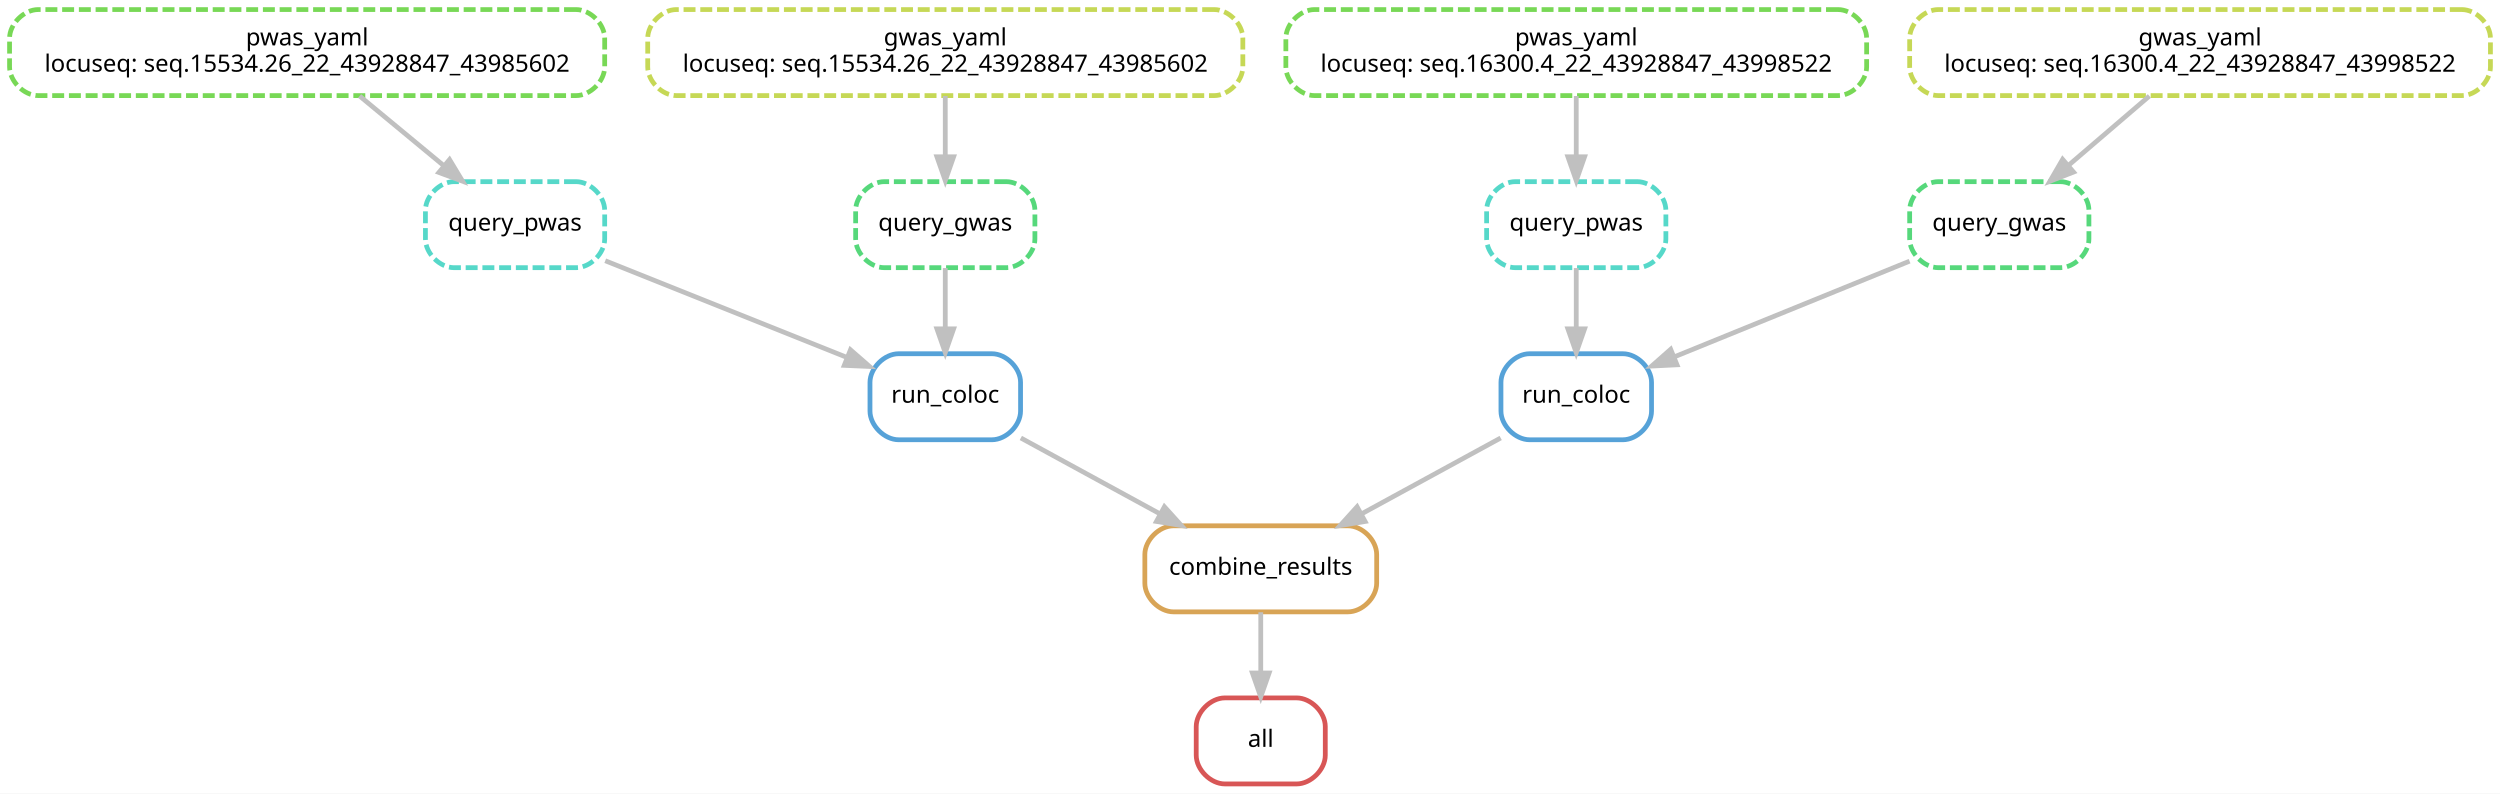
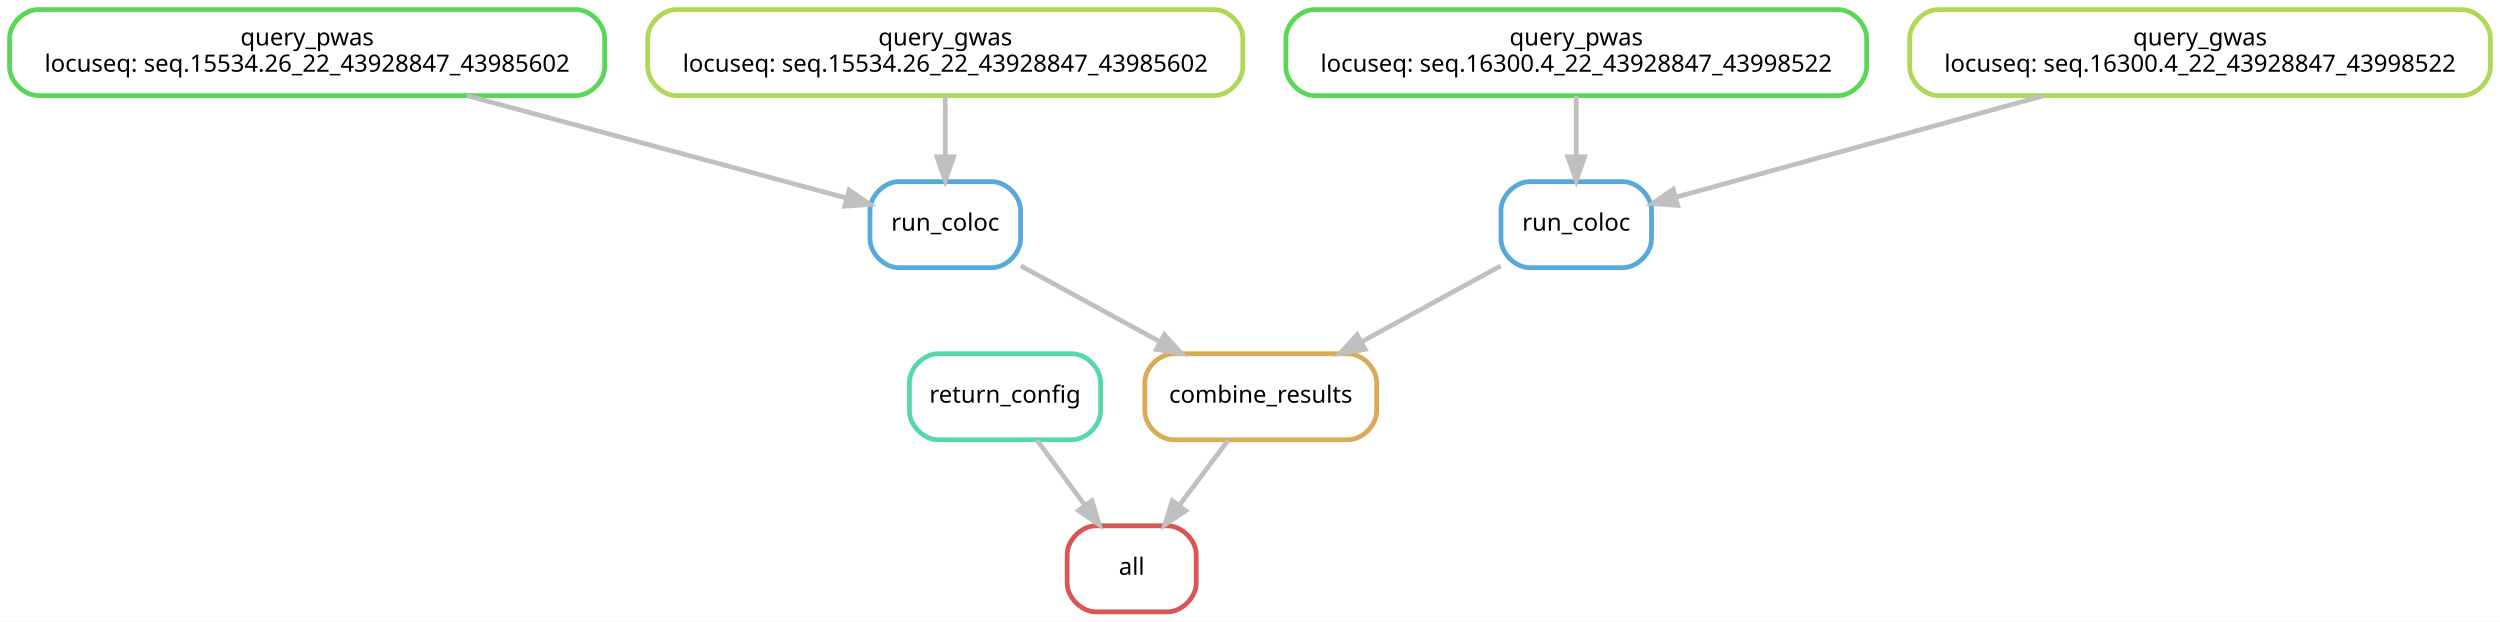
- <svg xmlns="http://www.w3.org/2000/svg" width="1046pt" height="332pt" viewBox="0.00 0.00 1046.00 332.00">
-   <g id="graph0" class="graph" transform="scale(1 1) rotate(0) translate(4 328)">
-     <polygon fill="#ffffff" stroke="transparent" points="-4,4 -4,-328 1042,-328 1042,4 -4,4" />
+ <svg xmlns="http://www.w3.org/2000/svg" width="1046pt" height="260pt" viewBox="0.00 0.00 1046.00 260.00">
+   <g id="graph0" class="graph" transform="scale(1 1) rotate(0) translate(4 256)">
+     <polygon fill="#ffffff" stroke="transparent" points="-4,4 -4,-256 1042,-256 1042,4 -4,4" />
    <g id="node1" class="node">
-       <path fill="none" stroke="#d85656" stroke-width="2" d="M538.5,-36C538.5,-36 508.5,-36 508.5,-36 502.5,-36 496.5,-30 496.5,-24 496.5,-24 496.5,-12 496.5,-12 496.5,-6 502.5,0 508.5,0 508.5,0 538.5,0 538.5,0 544.5,0 550.5,-6 550.5,-12 550.5,-12 550.5,-24 550.5,-24 550.5,-30 544.5,-36 538.5,-36" />
-       <text text-anchor="middle" x="523.5" y="-15.5" font-family="sans" font-size="10.00" fill="#000000">all</text>
+       <path fill="none" stroke="#d85656" stroke-width="2" d="M484.5,-36C484.5,-36 454.5,-36 454.5,-36 448.5,-36 442.5,-30 442.5,-24 442.5,-24 442.5,-12 442.5,-12 442.5,-6 448.5,0 454.5,0 454.5,0 484.5,0 484.5,0 490.5,0 496.5,-6 496.5,-12 496.5,-12 496.5,-24 496.5,-24 496.5,-30 490.5,-36 484.5,-36" />
+       <text text-anchor="middle" x="469.5" y="-15.5" font-family="sans" font-size="10.00" fill="#000000">all</text>
    </g>
    <g id="node2" class="node">
-       <path fill="none" stroke="#d8a456" stroke-width="2" d="M560,-108C560,-108 487,-108 487,-108 481,-108 475,-102 475,-96 475,-96 475,-84 475,-84 475,-78 481,-72 487,-72 487,-72 560,-72 560,-72 566,-72 572,-78 572,-84 572,-84 572,-96 572,-96 572,-102 566,-108 560,-108" />
+       <path fill="none" stroke="#56d8a9" stroke-width="2" d="M444.5,-108C444.5,-108 388.5,-108 388.5,-108 382.5,-108 376.5,-102 376.5,-96 376.5,-96 376.5,-84 376.5,-84 376.5,-78 382.5,-72 388.5,-72 388.5,-72 444.5,-72 444.5,-72 450.5,-72 456.5,-78 456.5,-84 456.5,-84 456.5,-96 456.5,-96 456.5,-102 450.5,-108 444.5,-108" />
+       <text text-anchor="middle" x="416.5" y="-87.5" font-family="sans" font-size="10.00" fill="#000000">return_config</text>
+     </g>
+     <g id="edge1" class="edge">
+       <path fill="none" stroke="#c0c0c0" stroke-width="2" d="M429.874,-71.831C435.916,-63.623 443.176,-53.761 449.822,-44.732" />
+       <polygon fill="#c0c0c0" stroke="#c0c0c0" stroke-width="2" points="452.836,-46.541 455.946,-36.413 447.199,-42.392 452.836,-46.541" />
+     </g>
+     <g id="node3" class="node">
+       <path fill="none" stroke="#d8ac56" stroke-width="2" d="M560,-108C560,-108 487,-108 487,-108 481,-108 475,-102 475,-96 475,-96 475,-84 475,-84 475,-78 481,-72 487,-72 487,-72 560,-72 560,-72 566,-72 572,-78 572,-84 572,-84 572,-96 572,-96 572,-102 566,-108 560,-108" />
      <text text-anchor="middle" x="523.5" y="-87.5" font-family="sans" font-size="10.00" fill="#000000">combine_results</text>
    </g>
-     <g id="edge1" class="edge">
-       <path fill="none" stroke="#c0c0c0" stroke-width="2" d="M523.5,-71.831C523.5,-64.131 523.5,-54.974 523.5,-46.417" />
-       <polygon fill="#c0c0c0" stroke="#c0c0c0" stroke-width="2" points="527,-46.413 523.5,-36.413 520,-46.413 527,-46.413" />
+     <g id="edge2" class="edge">
+       <path fill="none" stroke="#c0c0c0" stroke-width="2" d="M509.873,-71.831C503.654,-63.539 496.168,-53.557 489.34,-44.453" />
+       <polygon fill="#c0c0c0" stroke="#c0c0c0" stroke-width="2" points="492.11,-42.313 483.31,-36.413 486.51,-46.513 492.11,-42.313" />
    </g>
-     <g id="node3" class="node">
-       <path fill="none" stroke="#56a2d8" stroke-width="2" d="M411,-180C411,-180 372,-180 372,-180 366,-180 360,-174 360,-168 360,-168 360,-156 360,-156 360,-150 366,-144 372,-144 372,-144 411,-144 411,-144 417,-144 423,-150 423,-156 423,-156 423,-168 423,-168 423,-174 417,-180 411,-180" />
+     <g id="node4" class="node">
+       <path fill="none" stroke="#56a9d8" stroke-width="2" d="M411,-180C411,-180 372,-180 372,-180 366,-180 360,-174 360,-168 360,-168 360,-156 360,-156 360,-150 366,-144 372,-144 372,-144 411,-144 411,-144 417,-144 423,-150 423,-156 423,-156 423,-168 423,-168 423,-174 417,-180 411,-180" />
      <text text-anchor="middle" x="391.5" y="-159.5" font-family="sans" font-size="10.00" fill="#000000">run_coloc</text>
    </g>
-     <g id="edge2" class="edge">
+     <g id="edge3" class="edge">
      <path fill="none" stroke="#c0c0c0" stroke-width="2" d="M423.117,-144.754C440.553,-135.244 462.429,-123.311 481.306,-113.015" />
      <polygon fill="#c0c0c0" stroke="#c0c0c0" stroke-width="2" points="483.196,-115.971 490.299,-108.11 479.844,-109.826 483.196,-115.971" />
    </g>
-     <g id="node4" class="node">
-       <path fill="none" stroke="#56d8c9" stroke-width="2" stroke-dasharray="5,2" d="M237,-252C237,-252 186,-252 186,-252 180,-252 174,-246 174,-240 174,-240 174,-228 174,-228 174,-222 180,-216 186,-216 186,-216 237,-216 237,-216 243,-216 249,-222 249,-228 249,-228 249,-240 249,-240 249,-246 243,-252 237,-252" />
-       <text text-anchor="middle" x="211.5" y="-231.5" font-family="sans" font-size="10.00" fill="#000000">query_pwas</text>
+     <g id="node5" class="node">
+       <path fill="none" stroke="#59d856" stroke-width="2" d="M237,-252C237,-252 12,-252 12,-252 6,-252 0,-246 0,-240 0,-240 0,-228 0,-228 0,-222 6,-216 12,-216 12,-216 237,-216 237,-216 243,-216 249,-222 249,-228 249,-228 249,-240 249,-240 249,-246 243,-252 237,-252" />
+       <text text-anchor="middle" x="124.5" y="-237" font-family="sans" font-size="10.00" fill="#000000">query_pwas</text>
+       <text text-anchor="middle" x="124.5" y="-226" font-family="sans" font-size="10.00" fill="#000000">locuseq: seq.15534.26_22_43928847_43985602</text>
    </g>
-     <g id="edge4" class="edge">
-       <path fill="none" stroke="#c0c0c0" stroke-width="2" d="M249.234,-218.906C278.815,-207.074 319.924,-190.63 350.348,-178.461" />
-       <polygon fill="#c0c0c0" stroke="#c0c0c0" stroke-width="2" points="351.838,-181.635 359.823,-174.671 349.238,-175.135 351.838,-181.635" />
+     <g id="edge5" class="edge">
+       <path fill="none" stroke="#c0c0c0" stroke-width="2" d="M191.531,-215.924C241.441,-202.465 307.992,-184.519 350.306,-173.108" />
+       <polygon fill="#c0c0c0" stroke="#c0c0c0" stroke-width="2" points="351.251,-176.479 359.995,-170.496 349.428,-169.72 351.251,-176.479" />
    </g>
-     <g id="node5" class="node">
-       <path fill="none" stroke="#78d856" stroke-width="2" stroke-dasharray="5,2" d="M237,-324C237,-324 12,-324 12,-324 6,-324 0,-318 0,-312 0,-312 0,-300 0,-300 0,-294 6,-288 12,-288 12,-288 237,-288 237,-288 243,-288 249,-294 249,-300 249,-300 249,-312 249,-312 249,-318 243,-324 237,-324" />
-       <text text-anchor="middle" x="124.5" y="-309" font-family="sans" font-size="10.00" fill="#000000">pwas_yaml</text>
-       <text text-anchor="middle" x="124.5" y="-298" font-family="sans" font-size="10.00" fill="#000000">locuseq: seq.15534.26_22_43928847_43985602</text>
+     <g id="node6" class="node">
+       <path fill="none" stroke="#afd856" stroke-width="2" d="M504,-252C504,-252 279,-252 279,-252 273,-252 267,-246 267,-240 267,-240 267,-228 267,-228 267,-222 273,-216 279,-216 279,-216 504,-216 504,-216 510,-216 516,-222 516,-228 516,-228 516,-240 516,-240 516,-246 510,-252 504,-252" />
+       <text text-anchor="middle" x="391.5" y="-237" font-family="sans" font-size="10.00" fill="#000000">query_gwas</text>
+       <text text-anchor="middle" x="391.5" y="-226" font-family="sans" font-size="10.00" fill="#000000">locuseq: seq.15534.26_22_43928847_43985602</text>
    </g>
    <g id="edge6" class="edge">
-       <path fill="none" stroke="#c0c0c0" stroke-width="2" d="M146.454,-287.831C157.169,-278.963 170.219,-268.164 181.809,-258.572" />
-       <polygon fill="#c0c0c0" stroke="#c0c0c0" stroke-width="2" points="184.081,-261.235 189.553,-252.163 179.618,-255.842 184.081,-261.235" />
-     </g>
-     <g id="node6" class="node">
-       <path fill="none" stroke="#56d87b" stroke-width="2" stroke-dasharray="5,2" d="M417,-252C417,-252 366,-252 366,-252 360,-252 354,-246 354,-240 354,-240 354,-228 354,-228 354,-222 360,-216 366,-216 366,-216 417,-216 417,-216 423,-216 429,-222 429,-228 429,-228 429,-240 429,-240 429,-246 423,-252 417,-252" />
-       <text text-anchor="middle" x="391.5" y="-231.5" font-family="sans" font-size="10.00" fill="#000000">query_gwas</text>
-     </g>
-     <g id="edge5" class="edge">
      <path fill="none" stroke="#c0c0c0" stroke-width="2" d="M391.5,-215.831C391.5,-208.131 391.5,-198.974 391.5,-190.417" />
      <polygon fill="#c0c0c0" stroke="#c0c0c0" stroke-width="2" points="395,-190.413 391.5,-180.413 388,-190.413 395,-190.413" />
    </g>
    <g id="node7" class="node">
-       <path fill="none" stroke="#c6d856" stroke-width="2" stroke-dasharray="5,2" d="M504,-324C504,-324 279,-324 279,-324 273,-324 267,-318 267,-312 267,-312 267,-300 267,-300 267,-294 273,-288 279,-288 279,-288 504,-288 504,-288 510,-288 516,-294 516,-300 516,-300 516,-312 516,-312 516,-318 510,-324 504,-324" />
-       <text text-anchor="middle" x="391.5" y="-309" font-family="sans" font-size="10.00" fill="#000000">gwas_yaml</text>
-       <text text-anchor="middle" x="391.5" y="-298" font-family="sans" font-size="10.00" fill="#000000">locuseq: seq.15534.26_22_43928847_43985602</text>
-     </g>
-     <g id="edge7" class="edge">
-       <path fill="none" stroke="#c0c0c0" stroke-width="2" d="M391.5,-287.831C391.5,-280.131 391.5,-270.974 391.5,-262.417" />
-       <polygon fill="#c0c0c0" stroke="#c0c0c0" stroke-width="2" points="395,-262.413 391.5,-252.413 388,-262.413 395,-262.413" />
-     </g>
-     <g id="node8" class="node">
-       <path fill="none" stroke="#56a2d8" stroke-width="2" d="M675,-180C675,-180 636,-180 636,-180 630,-180 624,-174 624,-168 624,-168 624,-156 624,-156 624,-150 630,-144 636,-144 636,-144 675,-144 675,-144 681,-144 687,-150 687,-156 687,-156 687,-168 687,-168 687,-174 681,-180 675,-180" />
+       <path fill="none" stroke="#56a9d8" stroke-width="2" d="M675,-180C675,-180 636,-180 636,-180 630,-180 624,-174 624,-168 624,-168 624,-156 624,-156 624,-150 630,-144 636,-144 636,-144 675,-144 675,-144 681,-144 687,-150 687,-156 687,-156 687,-168 687,-168 687,-174 681,-180 675,-180" />
      <text text-anchor="middle" x="655.5" y="-159.5" font-family="sans" font-size="10.00" fill="#000000">run_coloc</text>
    </g>
-     <g id="edge3" class="edge">
+     <g id="edge4" class="edge">
      <path fill="none" stroke="#c0c0c0" stroke-width="2" d="M623.883,-144.754C606.447,-135.244 584.571,-123.311 565.694,-113.015" />
      <polygon fill="#c0c0c0" stroke="#c0c0c0" stroke-width="2" points="567.156,-109.826 556.701,-108.11 563.804,-115.971 567.156,-109.826" />
    </g>
-     <g id="node9" class="node">
-       <path fill="none" stroke="#56d8c9" stroke-width="2" stroke-dasharray="5,2" d="M681,-252C681,-252 630,-252 630,-252 624,-252 618,-246 618,-240 618,-240 618,-228 618,-228 618,-222 624,-216 630,-216 630,-216 681,-216 681,-216 687,-216 693,-222 693,-228 693,-228 693,-240 693,-240 693,-246 687,-252 681,-252" />
-       <text text-anchor="middle" x="655.5" y="-231.5" font-family="sans" font-size="10.00" fill="#000000">query_pwas</text>
+     <g id="node8" class="node">
+       <path fill="none" stroke="#59d856" stroke-width="2" d="M765,-252C765,-252 546,-252 546,-252 540,-252 534,-246 534,-240 534,-240 534,-228 534,-228 534,-222 540,-216 546,-216 546,-216 765,-216 765,-216 771,-216 777,-222 777,-228 777,-228 777,-240 777,-240 777,-246 771,-252 765,-252" />
+       <text text-anchor="middle" x="655.5" y="-237" font-family="sans" font-size="10.00" fill="#000000">query_pwas</text>
+       <text text-anchor="middle" x="655.5" y="-226" font-family="sans" font-size="10.00" fill="#000000">locuseq: seq.16300.4_22_43928847_43998522</text>
    </g>
-     <g id="edge8" class="edge">
+     <g id="edge7" class="edge">
      <path fill="none" stroke="#c0c0c0" stroke-width="2" d="M655.5,-215.831C655.5,-208.131 655.5,-198.974 655.5,-190.417" />
      <polygon fill="#c0c0c0" stroke="#c0c0c0" stroke-width="2" points="659,-190.413 655.5,-180.413 652,-190.413 659,-190.413" />
    </g>
-     <g id="node10" class="node">
-       <path fill="none" stroke="#78d856" stroke-width="2" stroke-dasharray="5,2" d="M765,-324C765,-324 546,-324 546,-324 540,-324 534,-318 534,-312 534,-312 534,-300 534,-300 534,-294 540,-288 546,-288 546,-288 765,-288 765,-288 771,-288 777,-294 777,-300 777,-300 777,-312 777,-312 777,-318 771,-324 765,-324" />
-       <text text-anchor="middle" x="655.5" y="-309" font-family="sans" font-size="10.00" fill="#000000">pwas_yaml</text>
-       <text text-anchor="middle" x="655.5" y="-298" font-family="sans" font-size="10.00" fill="#000000">locuseq: seq.16300.4_22_43928847_43998522</text>
+     <g id="node9" class="node">
+       <path fill="none" stroke="#afd856" stroke-width="2" d="M1026,-252C1026,-252 807,-252 807,-252 801,-252 795,-246 795,-240 795,-240 795,-228 795,-228 795,-222 801,-216 807,-216 807,-216 1026,-216 1026,-216 1032,-216 1038,-222 1038,-228 1038,-228 1038,-240 1038,-240 1038,-246 1032,-252 1026,-252" />
+       <text text-anchor="middle" x="916.5" y="-237" font-family="sans" font-size="10.00" fill="#000000">query_gwas</text>
+       <text text-anchor="middle" x="916.5" y="-226" font-family="sans" font-size="10.00" fill="#000000">locuseq: seq.16300.4_22_43928847_43998522</text>
    </g>
-     <g id="edge10" class="edge">
-       <path fill="none" stroke="#c0c0c0" stroke-width="2" d="M655.5,-287.831C655.5,-280.131 655.5,-270.974 655.5,-262.417" />
-       <polygon fill="#c0c0c0" stroke="#c0c0c0" stroke-width="2" points="659,-262.413 655.5,-252.413 652,-262.413 659,-262.413" />
-     </g>
-     <g id="node11" class="node">
-       <path fill="none" stroke="#56d87b" stroke-width="2" stroke-dasharray="5,2" d="M858,-252C858,-252 807,-252 807,-252 801,-252 795,-246 795,-240 795,-240 795,-228 795,-228 795,-222 801,-216 807,-216 807,-216 858,-216 858,-216 864,-216 870,-222 870,-228 870,-228 870,-240 870,-240 870,-246 864,-252 858,-252" />
-       <text text-anchor="middle" x="832.5" y="-231.5" font-family="sans" font-size="10.00" fill="#000000">query_gwas</text>
-     </g>
-     <g id="edge9" class="edge">
-       <path fill="none" stroke="#c0c0c0" stroke-width="2" d="M794.963,-218.731C766.027,-206.96 726.066,-190.705 696.334,-178.611" />
-       <polygon fill="#c0c0c0" stroke="#c0c0c0" stroke-width="2" points="697.649,-175.367 687.067,-174.841 695.012,-181.851 697.649,-175.367" />
-     </g>
-     <g id="node12" class="node">
-       <path fill="none" stroke="#c6d856" stroke-width="2" stroke-dasharray="5,2" d="M1026,-324C1026,-324 807,-324 807,-324 801,-324 795,-318 795,-312 795,-312 795,-300 795,-300 795,-294 801,-288 807,-288 807,-288 1026,-288 1026,-288 1032,-288 1038,-294 1038,-300 1038,-300 1038,-312 1038,-312 1038,-318 1032,-324 1026,-324" />
-       <text text-anchor="middle" x="916.5" y="-309" font-family="sans" font-size="10.00" fill="#000000">gwas_yaml</text>
-       <text text-anchor="middle" x="916.5" y="-298" font-family="sans" font-size="10.00" fill="#000000">locuseq: seq.16300.4_22_43928847_43998522</text>
-     </g>
-     <g id="edge11" class="edge">
-       <path fill="none" stroke="#c0c0c0" stroke-width="2" d="M895.303,-287.831C885.057,-279.048 872.6,-268.371 861.49,-258.849" />
-       <polygon fill="#c0c0c0" stroke="#c0c0c0" stroke-width="2" points="863.56,-256.013 853.69,-252.163 859.005,-261.328 863.56,-256.013" />
+     <g id="edge8" class="edge">
+       <path fill="none" stroke="#c0c0c0" stroke-width="2" d="M850.976,-215.924C802.708,-202.609 738.52,-184.902 697.102,-173.476" />
+       <polygon fill="#c0c0c0" stroke="#c0c0c0" stroke-width="2" points="697.914,-170.07 687.344,-170.784 696.053,-176.818 697.914,-170.07" />
    </g>
  </g>
</svg>
